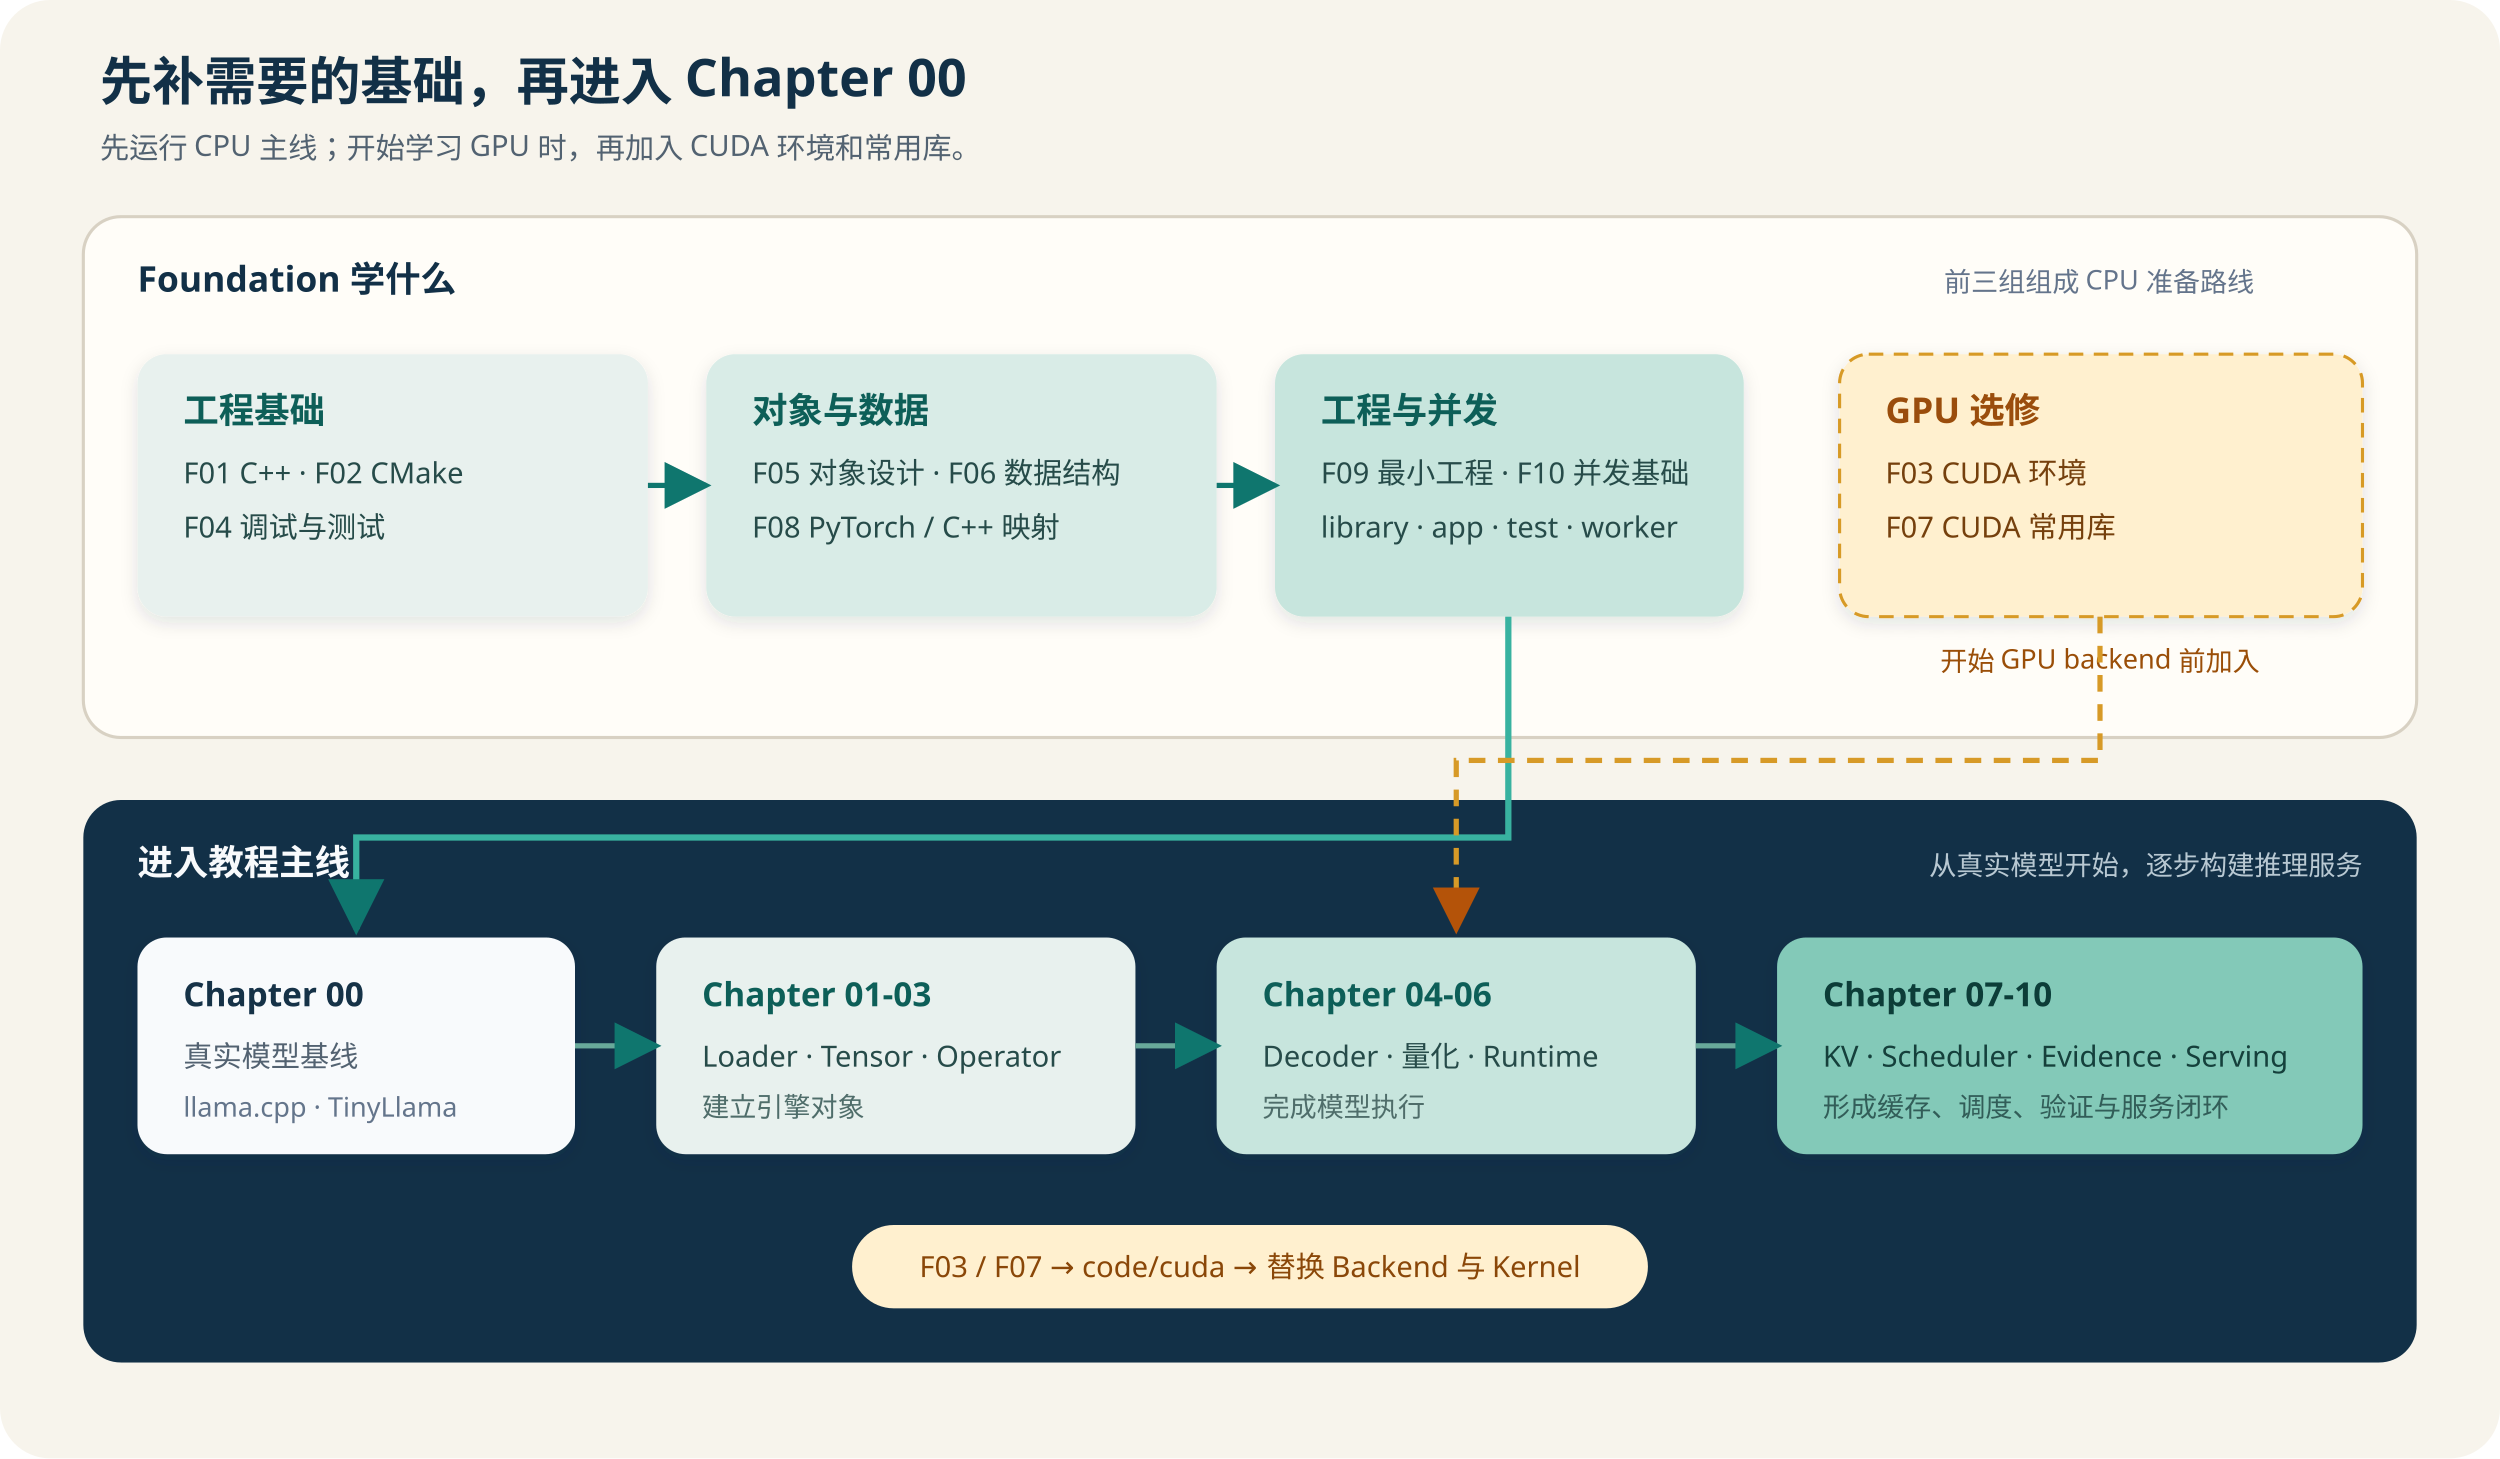
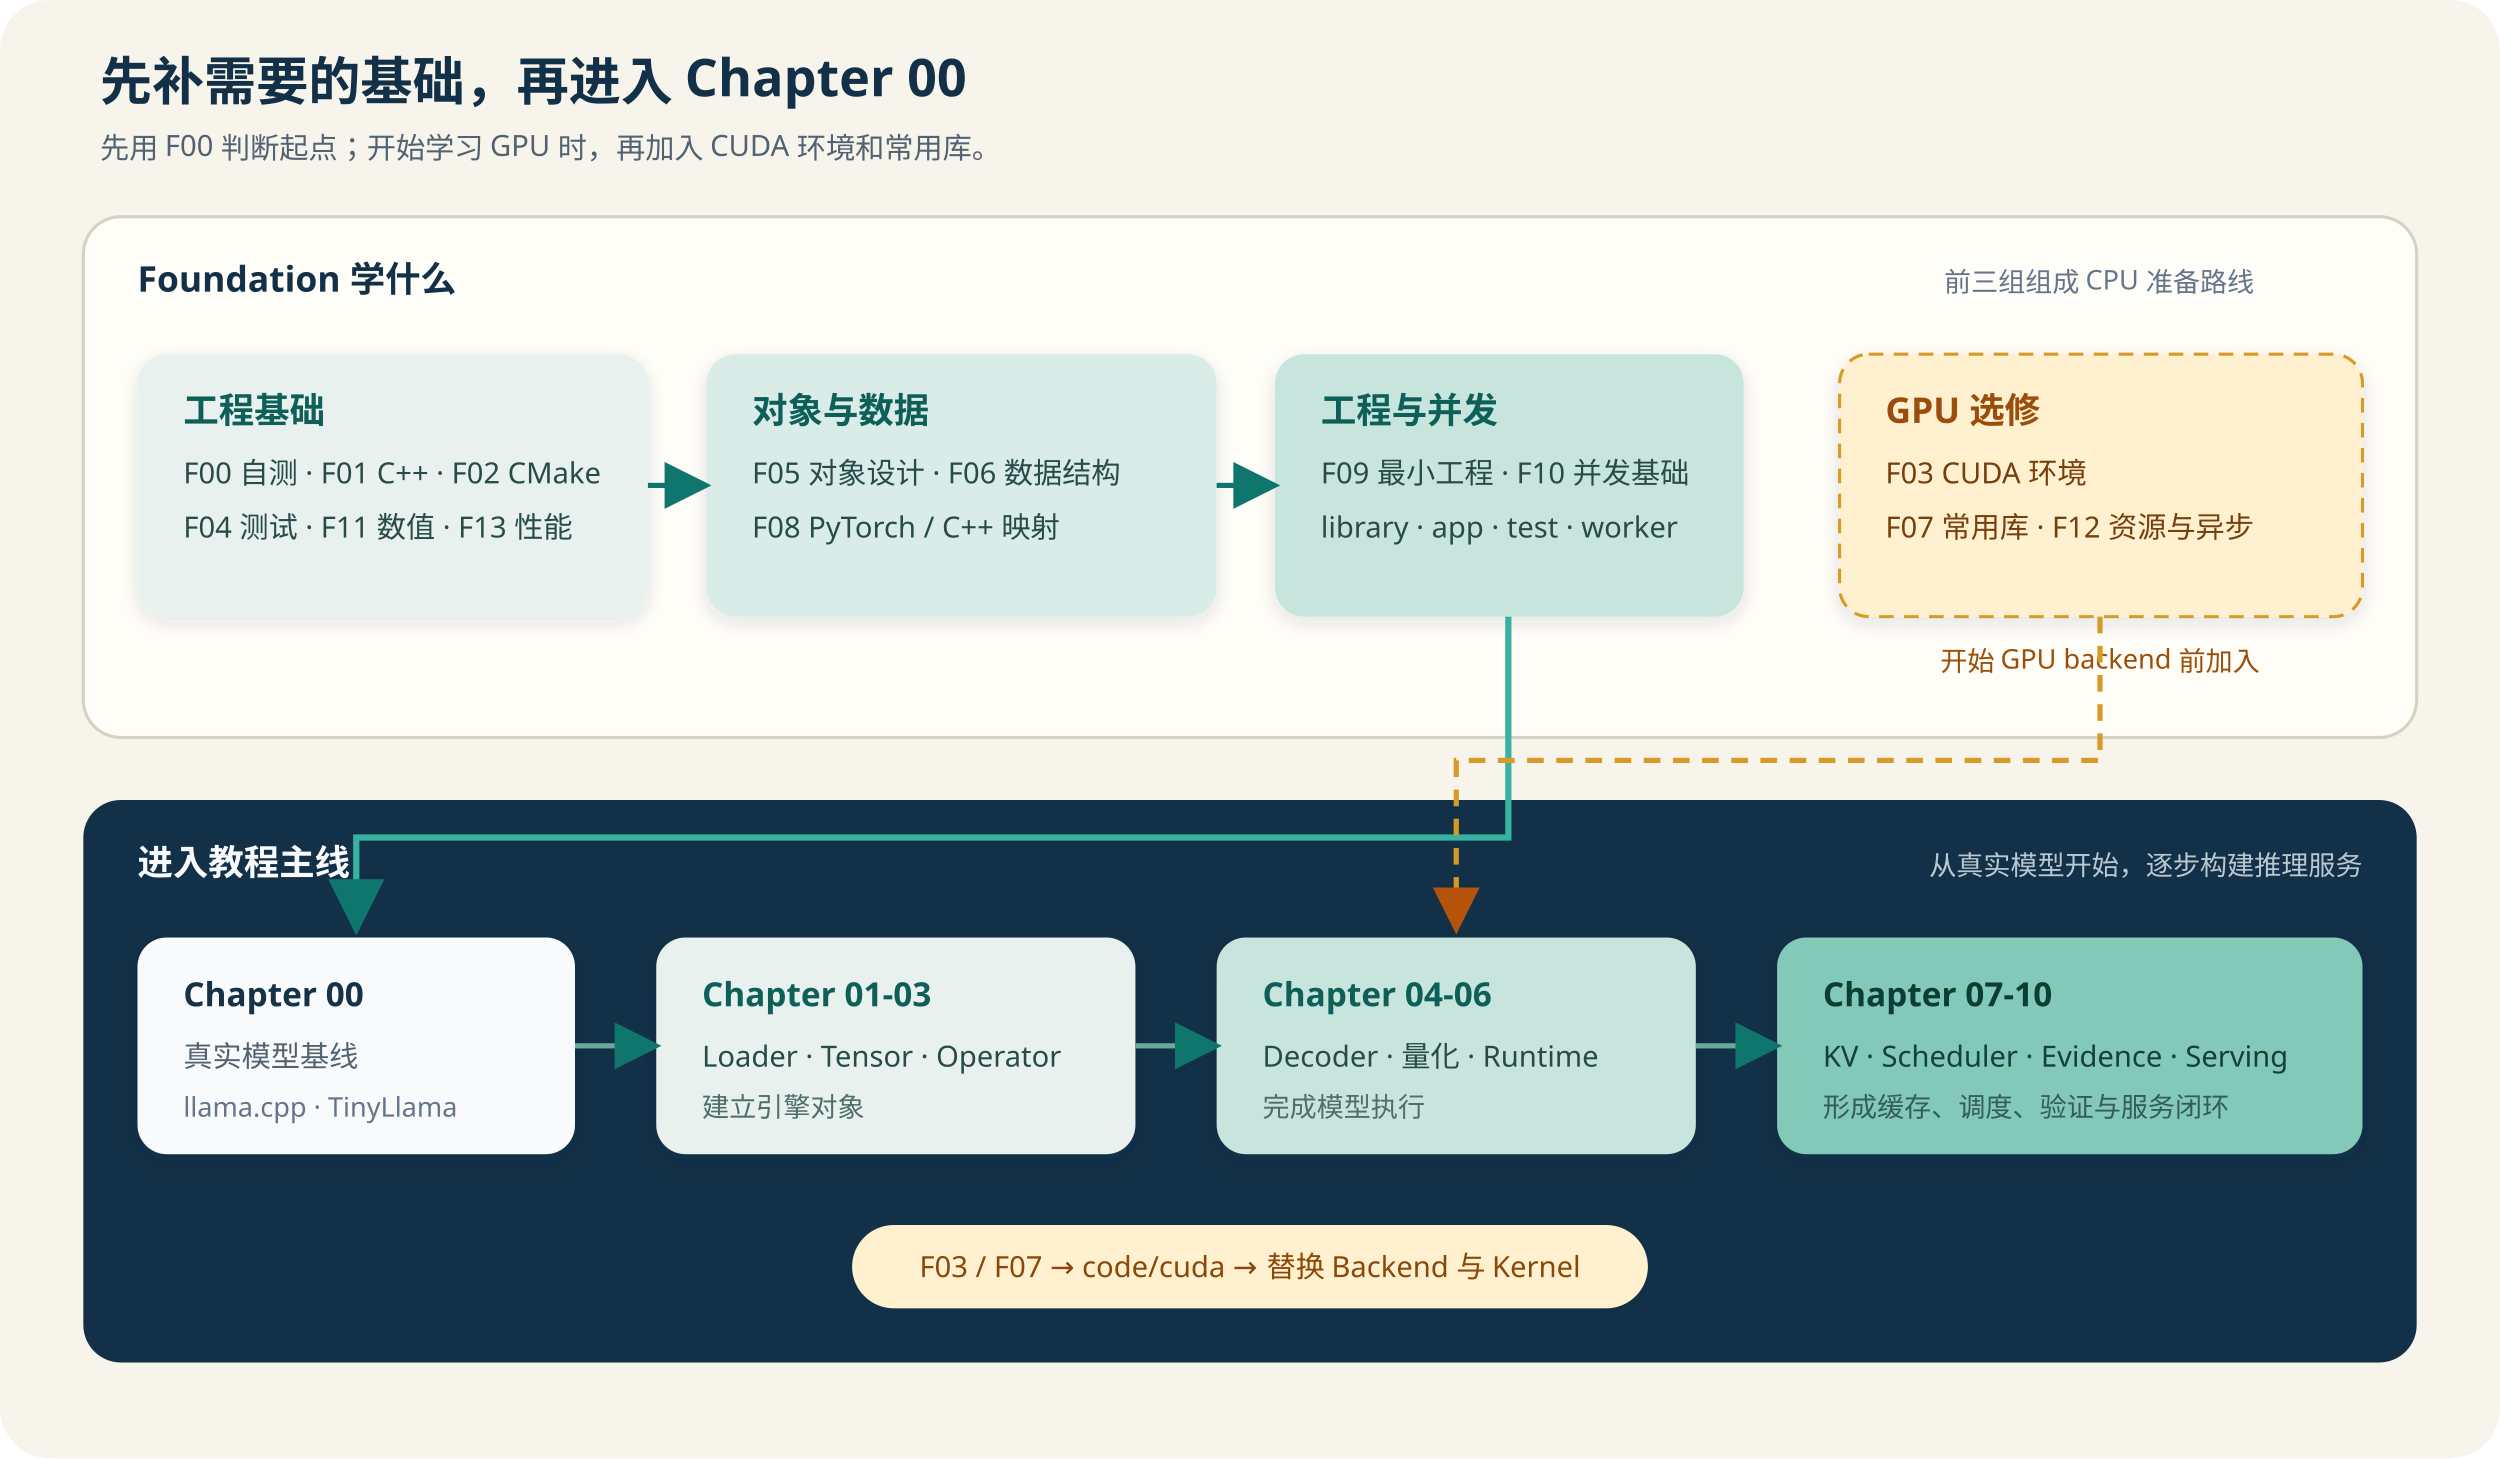
<svg xmlns="http://www.w3.org/2000/svg" viewBox="0 0 1200 700" role="img" aria-labelledby="title desc">
  <defs>
    <marker id="arrow-main" markerWidth="9" markerHeight="9" refX="8" refY="4.5" orient="auto">
      <path d="M0 0L9 4.5L0 9Z" fill="#0f766e" />
    </marker>
    <marker id="arrow-optional" markerWidth="9" markerHeight="9" refX="8" refY="4.5" orient="auto">
      <path d="M0 0L9 4.5L0 9Z" fill="#b45309" />
    </marker>
    <filter id="shadow" x="-10%" y="-15%" width="120%" height="140%">
      <feDropShadow dx="0" dy="3" stdDeviation="4" flood-color="#123047" flood-opacity="0.12" />
    </filter>
  </defs>
  <rect width="1200" height="700" rx="24" fill="#f7f4ec" />
  <text x="48" y="48" font-family="'Noto Sans SC', sans-serif" font-size="25" font-weight="700" fill="#123047">先补需要的基础，再进入 Chapter 00</text>
-   <text x="48" y="76" font-family="'Noto Sans SC', sans-serif" font-size="14" fill="#526271">先运行 CPU 主线；开始学习 GPU 时，再加入 CUDA 环境和常用库。</text>
+   <text x="48" y="76" font-family="'Noto Sans SC', sans-serif" font-size="14" fill="#526271">先用 F00 判断起点；开始学习 GPU 时，再加入 CUDA 环境和常用库。</text>
  <rect x="40" y="104" width="1120" height="250" rx="18" fill="#fffdf8" stroke="#d8d1c3" stroke-width="1.5" />
  <text x="66" y="140" font-family="'Noto Sans SC', sans-serif" font-size="17" font-weight="700" fill="#123047">Foundation 学什么</text>
  <text x="1082" y="140" font-family="'Noto Sans SC', sans-serif" font-size="13" text-anchor="end" fill="#64748b">前三组组成 CPU 准备路线</text>
  <g filter="url(#shadow)" font-family="'Noto Sans SC', sans-serif">
    <rect x="66" y="170" width="245" height="126" rx="14" fill="#e8f1ee" />
    <text x="88" y="203" font-size="17" font-weight="700" fill="#0f5f59">工程基础</text>
-     <text x="88" y="232" font-size="14" fill="#274c4a">F01 C++ · F02 CMake</text>
-     <text x="88" y="258" font-size="14" fill="#274c4a">F04 调试与测试</text>
+     <text x="88" y="232" font-size="14" fill="#274c4a">F00 自测 · F01 C++ · F02 CMake</text>
+     <text x="88" y="258" font-size="14" fill="#274c4a">F04 测试 · F11 数值 · F13 性能</text>
    <rect x="339" y="170" width="245" height="126" rx="14" fill="#d9ece7" />
    <text x="361" y="203" font-size="17" font-weight="700" fill="#0f5f59">对象与数据</text>
    <text x="361" y="232" font-size="14" fill="#274c4a">F05 对象设计 · F06 数据结构</text>
    <text x="361" y="258" font-size="14" fill="#274c4a">F08 PyTorch / C++ 映射</text>
    <rect x="612" y="170" width="225" height="126" rx="14" fill="#c7e5dd" />
    <text x="634" y="203" font-size="17" font-weight="700" fill="#0f5f59">工程与并发</text>
    <text x="634" y="232" font-size="14" fill="#274c4a">F09 最小工程 · F10 并发基础</text>
    <text x="634" y="258" font-size="14" fill="#274c4a">library · app · test · worker</text>
    <rect x="883" y="170" width="251" height="126" rx="14" fill="#fff0cf" stroke="#d79a27" stroke-width="1.5" stroke-dasharray="7 5" />
    <text x="905" y="203" font-size="17" font-weight="700" fill="#9a4e08">GPU 选修</text>
    <text x="905" y="232" font-size="14" fill="#75400d">F03 CUDA 环境</text>
-     <text x="905" y="258" font-size="14" fill="#75400d">F07 CUDA 常用库</text>
+     <text x="905" y="258" font-size="14" fill="#75400d">F07 常用库 · F12 资源与异步</text>
  </g>
  <path d="M311 233H339" stroke="#0f766e" stroke-width="2.5" marker-end="url(#arrow-main)" />
  <path d="M584 233H612" stroke="#0f766e" stroke-width="2.5" marker-end="url(#arrow-main)" />
  <text x="1008" y="322" font-family="'Noto Sans SC', sans-serif" font-size="13" text-anchor="middle" fill="#9a4e08">开始 GPU backend 前加入</text>
  <rect x="40" y="384" width="1120" height="270" rx="18" fill="#123047" />
  <text x="66" y="420" font-family="'Noto Sans SC', sans-serif" font-size="17" font-weight="700" fill="#f8fafc">进入教程主线</text>
  <text x="1134" y="420" font-family="'Noto Sans SC', sans-serif" font-size="13" text-anchor="end" fill="#b8c8d2">从真实模型开始，逐步构建推理服务</text>
  <path d="M724 296V402H171V446" fill="none" stroke="#38b2a0" stroke-width="3" marker-end="url(#arrow-main)" />
  <g filter="url(#shadow)" font-family="'Noto Sans SC', sans-serif">
    <rect x="66" y="450" width="210" height="104" rx="14" fill="#f8fafc" />
    <text x="88" y="483" font-size="16" font-weight="700" fill="#123047">Chapter 00</text>
    <text x="88" y="512" font-size="14" fill="#526271">真实模型基线</text>
    <text x="88" y="536" font-size="13" fill="#64748b">llama.cpp · TinyLlama</text>
    <rect x="315" y="450" width="230" height="104" rx="14" fill="#e8f1ee" />
    <text x="337" y="483" font-size="16" font-weight="700" fill="#0f5f59">Chapter 01-03</text>
    <text x="337" y="512" font-size="14" fill="#274c4a">Loader · Tensor · Operator</text>
    <text x="337" y="536" font-size="13" fill="#4f6d6a">建立引擎对象</text>
    <rect x="584" y="450" width="230" height="104" rx="14" fill="#c7e5dd" />
    <text x="606" y="483" font-size="16" font-weight="700" fill="#0f5f59">Chapter 04-06</text>
    <text x="606" y="512" font-size="14" fill="#274c4a">Decoder · 量化 · Runtime</text>
    <text x="606" y="536" font-size="13" fill="#4f6d6a">完成模型执行</text>
    <rect x="853" y="450" width="281" height="104" rx="14" fill="#83c9b8" />
    <text x="875" y="483" font-size="16" font-weight="700" fill="#073c38">Chapter 07-10</text>
    <text x="875" y="512" font-size="14" fill="#123f3b">KV · Scheduler · Evidence · Serving</text>
    <text x="875" y="536" font-size="13" fill="#315d58">形成缓存、调度、验证与服务闭环</text>
  </g>
  <path d="M276 502H315" stroke="#68a99a" stroke-width="2.5" marker-end="url(#arrow-main)" />
  <path d="M545 502H584" stroke="#68a99a" stroke-width="2.5" marker-end="url(#arrow-main)" />
  <path d="M814 502H853" stroke="#68a99a" stroke-width="2.5" marker-end="url(#arrow-main)" />
  <path d="M1008 296V365H699V446" fill="none" stroke="#d79a27" stroke-width="2.5" stroke-dasharray="8 6" marker-end="url(#arrow-optional)" />
  <rect x="409" y="588" width="382" height="40" rx="20" fill="#fff0cf" />
  <text x="600" y="613" font-family="'Noto Sans SC', sans-serif" font-size="14" text-anchor="middle" fill="#8a4708">F03 / F07 → code/cuda → 替换 Backend 与 Kernel</text>
</svg>
